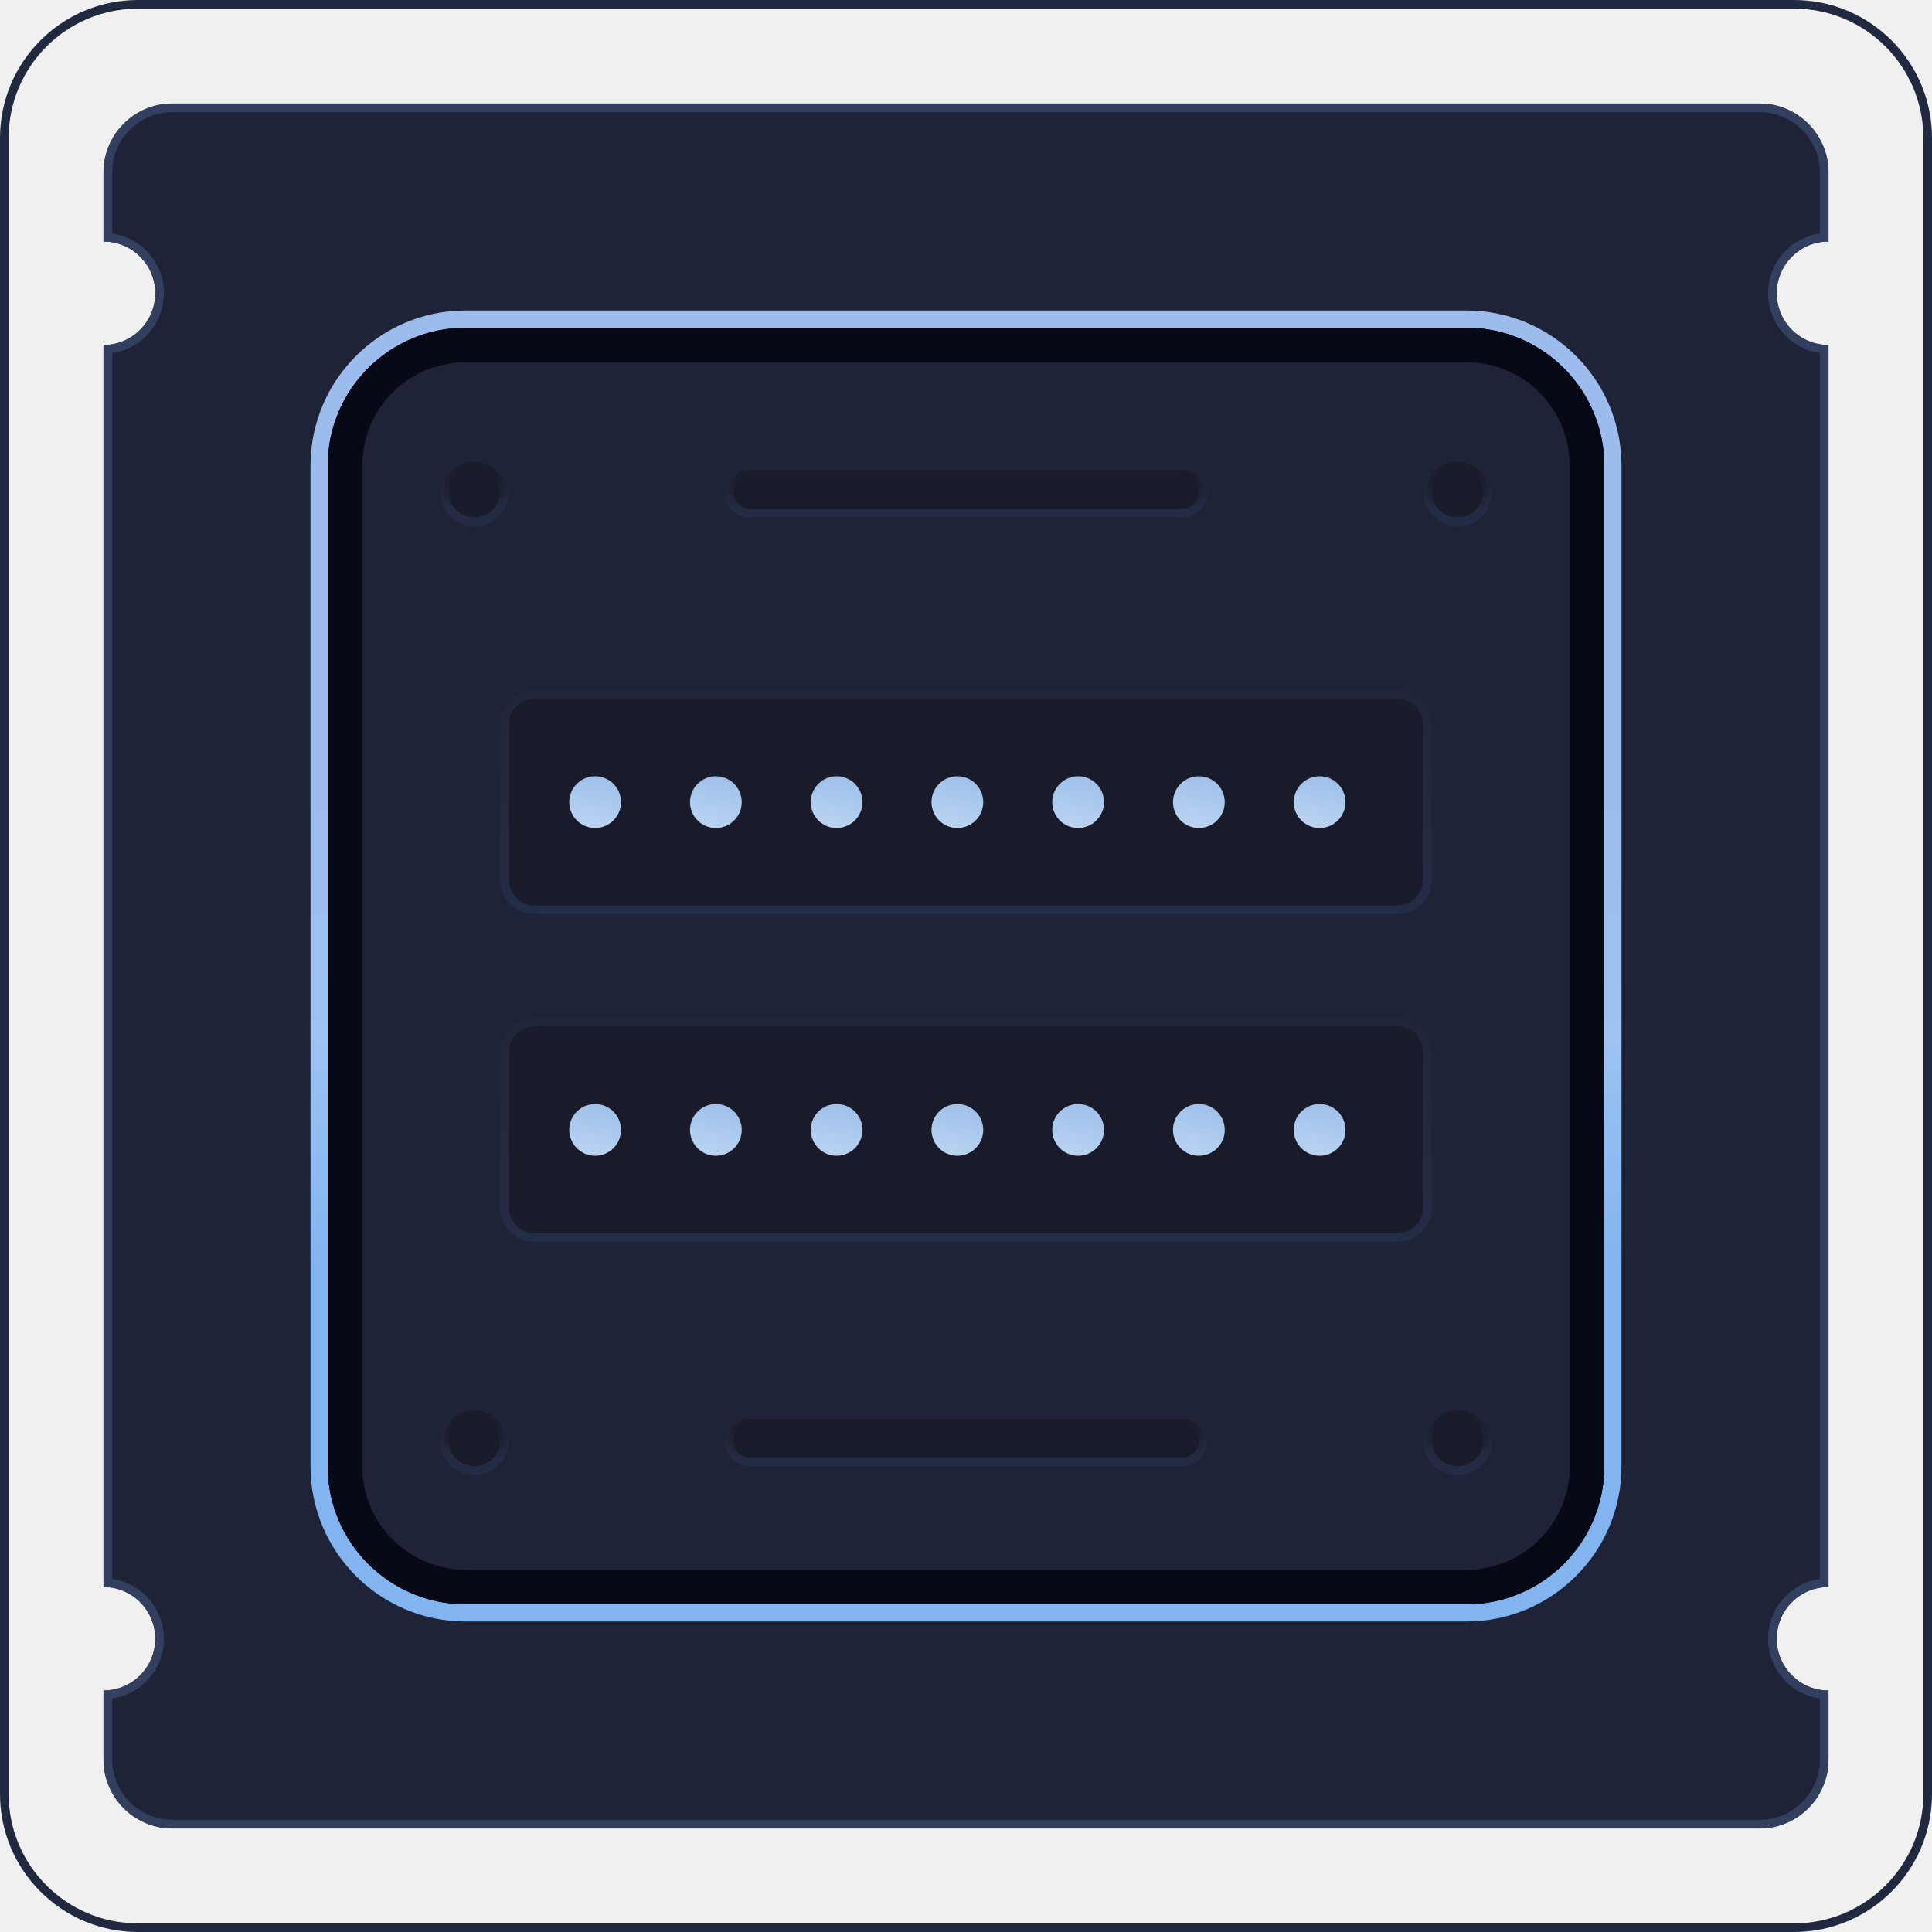
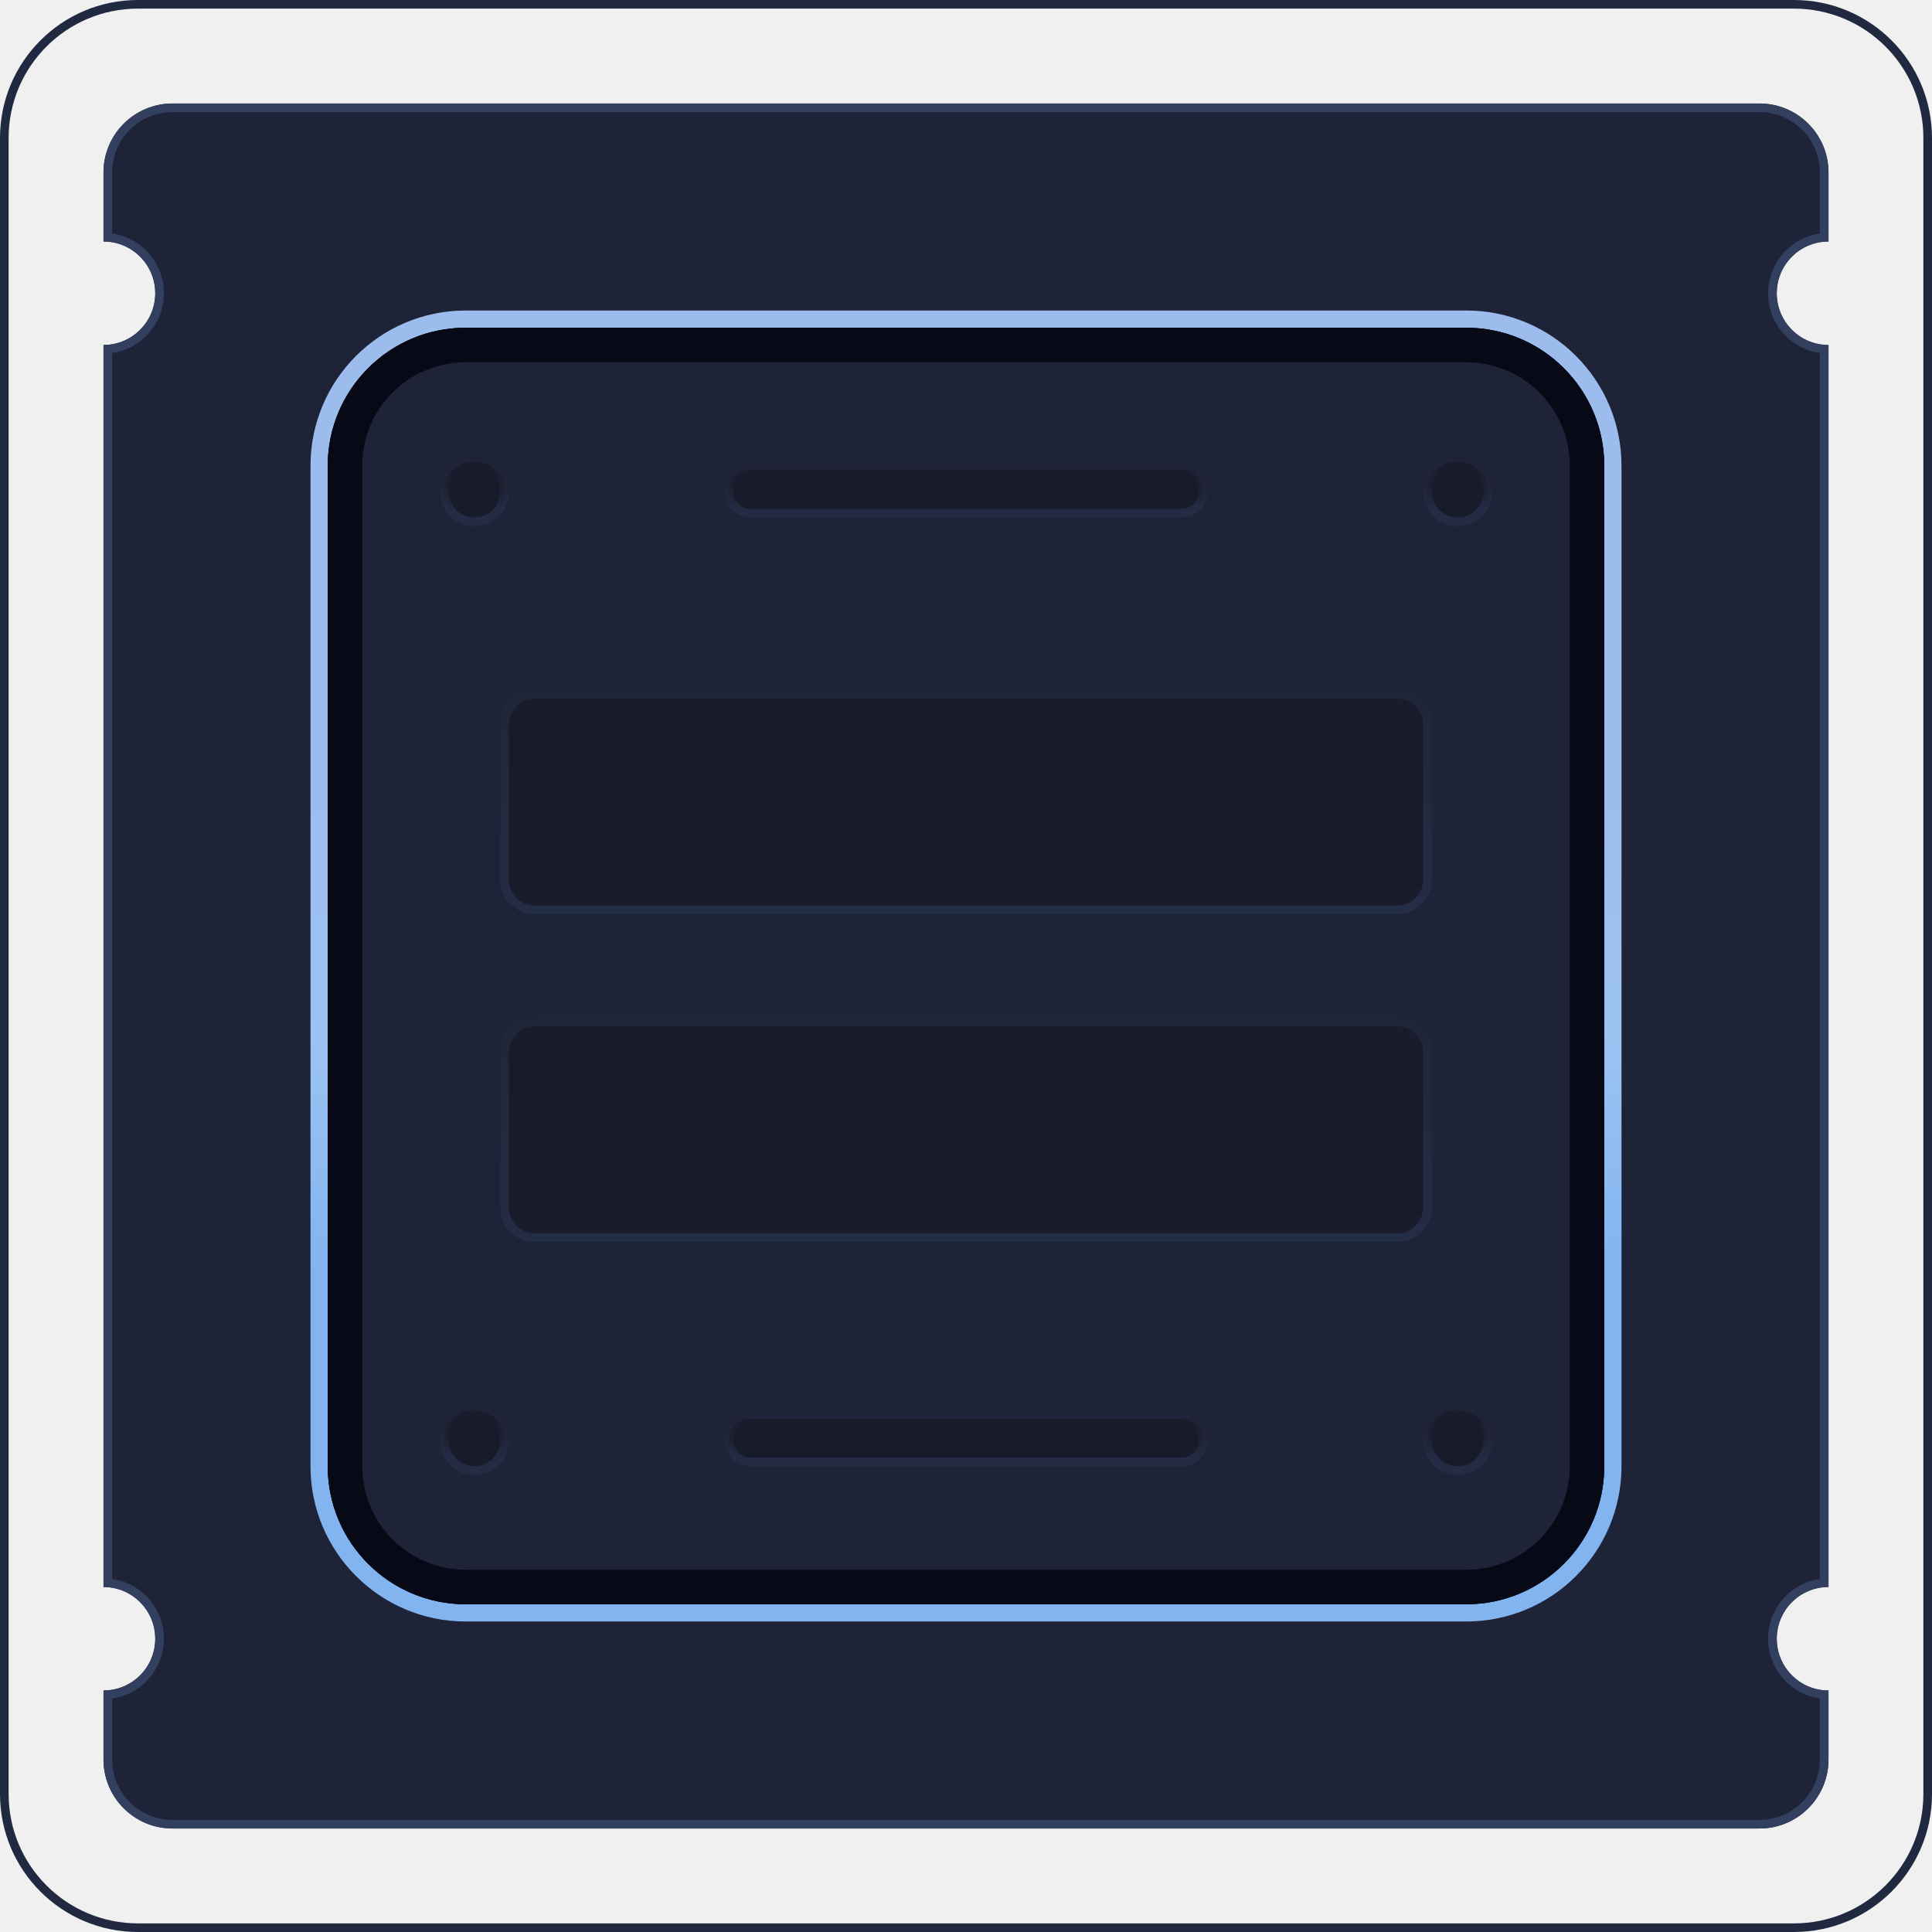
<svg xmlns="http://www.w3.org/2000/svg" width="112" height="112" viewBox="0 0 112 112" fill="none">
  <rect x="0.25" y="0.25" width="111.5" height="111.5" rx="7.75" stroke="#212941" stroke-width="0.5" />
  <mask id="path-2-inside-1_2694_21643" fill="white">
    <path fill-rule="evenodd" clip-rule="evenodd" d="M6 10C6 7.791 7.791 6 10 6H102C104.209 6 106 7.791 106 10V14C104.343 14 103 15.343 103 17C103 18.657 104.343 20 106 20V92C104.343 92 103 93.343 103 95C103 96.657 104.343 98 106 98V102C106 104.209 104.209 106 102 106H10C7.791 106 6 104.209 6 102V98C7.657 98 9 96.657 9 95C9 93.343 7.657 92 6 92V20C7.657 20 9 18.657 9 17C9 15.343 7.657 14 6 14V10Z" />
  </mask>
  <path fill-rule="evenodd" clip-rule="evenodd" d="M6 10C6 7.791 7.791 6 10 6H102C104.209 6 106 7.791 106 10V14C104.343 14 103 15.343 103 17C103 18.657 104.343 20 106 20V92C104.343 92 103 93.343 103 95C103 96.657 104.343 98 106 98V102C106 104.209 104.209 106 102 106H10C7.791 106 6 104.209 6 102V98C7.657 98 9 96.657 9 95C9 93.343 7.657 92 6 92V20C7.657 20 9 18.657 9 17C9 15.343 7.657 14 6 14V10Z" fill="#1F2338" />
  <path d="M106 14V14.5H106.5V14H106ZM106 20H106.5V19.5H106V20ZM106 92V92.5H106.5V92H106ZM106 98H106.5V97.5H106V98ZM6 98V97.5H5.5V98H6ZM6 92H5.5V92.5H6V92ZM6 20V19.5H5.5V20H6ZM6 14H5.5V14.5H6V14ZM10 5.5C7.515 5.5 5.5 7.515 5.5 10H6.5C6.5 8.067 8.067 6.5 10 6.5V5.5ZM102 5.5H10V6.5H102V5.5ZM106.5 10C106.5 7.515 104.485 5.5 102 5.5V6.5C103.933 6.5 105.5 8.067 105.5 10H106.5ZM106.5 14V10H105.5V14H106.5ZM103.5 17C103.5 15.619 104.619 14.5 106 14.5V13.5C104.067 13.5 102.5 15.067 102.5 17H103.5ZM106 19.5C104.619 19.5 103.5 18.381 103.5 17H102.5C102.5 18.933 104.067 20.5 106 20.5V19.5ZM106.5 92V20H105.5V92H106.5ZM103.5 95C103.5 93.619 104.619 92.5 106 92.5V91.5C104.067 91.5 102.5 93.067 102.5 95H103.5ZM106 97.5C104.619 97.5 103.5 96.381 103.5 95H102.5C102.5 96.933 104.067 98.5 106 98.5V97.5ZM106.5 102V98H105.5V102H106.5ZM102 106.5C104.485 106.5 106.5 104.485 106.5 102H105.5C105.5 103.933 103.933 105.5 102 105.5V106.5ZM10 106.5H102V105.5H10V106.5ZM5.5 102C5.5 104.485 7.515 106.5 10 106.5V105.5C8.067 105.5 6.5 103.933 6.5 102H5.5ZM5.5 98V102H6.5V98H5.5ZM8.5 95C8.5 96.381 7.381 97.5 6 97.5V98.5C7.933 98.5 9.5 96.933 9.5 95H8.5ZM6 92.5C7.381 92.5 8.5 93.619 8.5 95H9.5C9.5 93.067 7.933 91.5 6 91.5V92.5ZM5.5 20V92H6.5V20H5.5ZM8.5 17C8.5 18.381 7.381 19.5 6 19.5V20.5C7.933 20.5 9.5 18.933 9.5 17H8.5ZM6 14.5C7.381 14.5 8.5 15.619 8.5 17H9.5C9.5 15.067 7.933 13.5 6 13.5V14.5ZM5.5 10V14H6.5V10H5.5Z" fill="#323F5F" mask="url(#path-2-inside-1_2694_21643)" />
  <rect x="18.5" y="18.5" width="75" height="75" rx="8.5" stroke="url(#paint0_linear_2694_21643)" />
  <rect x="19" y="19" width="74" height="74" rx="8" fill="#070917" />
  <rect x="19" y="19" width="74" height="74" rx="8" fill="#070917" />
  <rect x="21" y="21" width="70" height="70" rx="6" fill="#1F2338" />
  <rect x="29.25" y="40.25" width="53.5" height="12.5" rx="1.75" fill="url(#paint1_linear_2694_21643)" stroke="url(#paint2_linear_2694_21643)" stroke-width="0.5" />
-   <circle cx="34.5" cy="46.5" r="1.5" fill="url(#paint3_linear_2694_21643)" />
-   <circle cx="41.5" cy="46.5" r="1.5" fill="url(#paint4_linear_2694_21643)" />
-   <circle cx="48.5" cy="46.5" r="1.5" fill="url(#paint5_linear_2694_21643)" />
-   <circle cx="55.5" cy="46.5" r="1.5" fill="url(#paint6_linear_2694_21643)" />
-   <circle cx="62.5" cy="46.5" r="1.5" fill="url(#paint7_linear_2694_21643)" />
-   <circle cx="69.5" cy="46.5" r="1.5" fill="url(#paint8_linear_2694_21643)" />
-   <circle cx="76.5" cy="46.5" r="1.5" fill="url(#paint9_linear_2694_21643)" />
  <rect x="29.25" y="59.25" width="53.5" height="12.5" rx="1.75" fill="url(#paint10_linear_2694_21643)" stroke="url(#paint11_linear_2694_21643)" stroke-width="0.5" />
-   <circle cx="34.5" cy="65.5" r="1.5" fill="url(#paint12_linear_2694_21643)" />
-   <circle cx="41.5" cy="65.5" r="1.5" fill="url(#paint13_linear_2694_21643)" />
-   <circle cx="48.5" cy="65.5" r="1.5" fill="url(#paint14_linear_2694_21643)" />
-   <circle cx="55.5" cy="65.5" r="1.5" fill="url(#paint15_linear_2694_21643)" />
-   <circle cx="62.5" cy="65.5" r="1.5" fill="url(#paint16_linear_2694_21643)" />
-   <circle cx="69.5" cy="65.5" r="1.5" fill="url(#paint17_linear_2694_21643)" />
-   <circle cx="76.5" cy="65.5" r="1.5" fill="url(#paint18_linear_2694_21643)" />
  <rect x="42.25" y="27.25" width="27.5" height="2.5" rx="1.25" fill="url(#paint19_linear_2694_21643)" stroke="url(#paint20_linear_2694_21643)" stroke-width="0.5" />
  <circle cx="84.5" cy="28.5" r="1.75" fill="url(#paint21_linear_2694_21643)" stroke="url(#paint22_linear_2694_21643)" stroke-width="0.5" />
  <circle cx="27.5" cy="28.5" r="1.75" fill="url(#paint23_linear_2694_21643)" stroke="url(#paint24_linear_2694_21643)" stroke-width="0.5" />
  <rect x="42.25" y="82.25" width="27.5" height="2.5" rx="1.25" fill="url(#paint25_linear_2694_21643)" stroke="url(#paint26_linear_2694_21643)" stroke-width="0.5" />
  <circle cx="84.5" cy="83.5" r="1.75" fill="url(#paint27_linear_2694_21643)" stroke="url(#paint28_linear_2694_21643)" stroke-width="0.5" />
  <circle cx="27.5" cy="83.5" r="1.75" fill="url(#paint29_linear_2694_21643)" stroke="url(#paint30_linear_2694_21643)" stroke-width="0.5" />
  <defs>
    <linearGradient id="paint0_linear_2694_21643" x1="56" y1="46.048" x2="56" y2="73.643" gradientUnits="userSpaceOnUse">
      <stop stop-color="#9CBCED" />
      <stop offset="0.51" stop-color="#9CC3F2" />
      <stop offset="1" stop-color="#82B4F0" />
    </linearGradient>
    <linearGradient id="paint1_linear_2694_21643" x1="56" y1="26" x2="56" y2="67" gradientUnits="userSpaceOnUse">
      <stop stop-color="#191D2E" />
      <stop offset="0.494" stop-color="#191B2A" />
      <stop offset="1" stop-color="#191D2E" />
    </linearGradient>
    <linearGradient id="paint2_linear_2694_21643" x1="56" y1="40" x2="56" y2="53" gradientUnits="userSpaceOnUse">
      <stop stop-color="#202639" />
      <stop offset="1" stop-color="#242D46" />
    </linearGradient>
    <linearGradient id="paint3_linear_2694_21643" x1="34" y1="43.5" x2="31.5" y2="54.5" gradientUnits="userSpaceOnUse">
      <stop stop-color="#92B8E7" />
      <stop offset="0.51" stop-color="#C8DCF5" />
      <stop offset="1" stop-color="#CBD5E2" />
    </linearGradient>
    <linearGradient id="paint4_linear_2694_21643" x1="41" y1="43.5" x2="38.5" y2="54.5" gradientUnits="userSpaceOnUse">
      <stop stop-color="#92B8E7" />
      <stop offset="0.51" stop-color="#C8DCF5" />
      <stop offset="1" stop-color="#CBD5E2" />
    </linearGradient>
    <linearGradient id="paint5_linear_2694_21643" x1="48" y1="43.5" x2="45.5" y2="54.5" gradientUnits="userSpaceOnUse">
      <stop stop-color="#92B8E7" />
      <stop offset="0.51" stop-color="#C8DCF5" />
      <stop offset="1" stop-color="#CBD5E2" />
    </linearGradient>
    <linearGradient id="paint6_linear_2694_21643" x1="55" y1="43.5" x2="52.5" y2="54.5" gradientUnits="userSpaceOnUse">
      <stop stop-color="#92B8E7" />
      <stop offset="0.51" stop-color="#C8DCF5" />
      <stop offset="1" stop-color="#CBD5E2" />
    </linearGradient>
    <linearGradient id="paint7_linear_2694_21643" x1="62" y1="43.5" x2="59.5" y2="54.5" gradientUnits="userSpaceOnUse">
      <stop stop-color="#92B8E7" />
      <stop offset="0.51" stop-color="#C8DCF5" />
      <stop offset="1" stop-color="#CBD5E2" />
    </linearGradient>
    <linearGradient id="paint8_linear_2694_21643" x1="69" y1="43.5" x2="66.5" y2="54.5" gradientUnits="userSpaceOnUse">
      <stop stop-color="#92B8E7" />
      <stop offset="0.51" stop-color="#C8DCF5" />
      <stop offset="1" stop-color="#CBD5E2" />
    </linearGradient>
    <linearGradient id="paint9_linear_2694_21643" x1="76" y1="43.5" x2="73.5" y2="54.5" gradientUnits="userSpaceOnUse">
      <stop stop-color="#92B8E7" />
      <stop offset="0.51" stop-color="#C8DCF5" />
      <stop offset="1" stop-color="#CBD5E2" />
    </linearGradient>
    <linearGradient id="paint10_linear_2694_21643" x1="56" y1="45" x2="56" y2="86" gradientUnits="userSpaceOnUse">
      <stop stop-color="#191D2E" />
      <stop offset="0.494" stop-color="#191B2A" />
      <stop offset="1" stop-color="#191D2E" />
    </linearGradient>
    <linearGradient id="paint11_linear_2694_21643" x1="56" y1="59" x2="56" y2="72" gradientUnits="userSpaceOnUse">
      <stop stop-color="#202639" />
      <stop offset="1" stop-color="#242D46" />
    </linearGradient>
    <linearGradient id="paint12_linear_2694_21643" x1="34" y1="62.5" x2="31.5" y2="73.5" gradientUnits="userSpaceOnUse">
      <stop stop-color="#92B8E7" />
      <stop offset="0.51" stop-color="#C8DCF5" />
      <stop offset="1" stop-color="#CBD5E2" />
    </linearGradient>
    <linearGradient id="paint13_linear_2694_21643" x1="41" y1="62.5" x2="38.5" y2="73.5" gradientUnits="userSpaceOnUse">
      <stop stop-color="#92B8E7" />
      <stop offset="0.51" stop-color="#C8DCF5" />
      <stop offset="1" stop-color="#CBD5E2" />
    </linearGradient>
    <linearGradient id="paint14_linear_2694_21643" x1="48" y1="62.5" x2="45.5" y2="73.5" gradientUnits="userSpaceOnUse">
      <stop stop-color="#92B8E7" />
      <stop offset="0.51" stop-color="#C8DCF5" />
      <stop offset="1" stop-color="#CBD5E2" />
    </linearGradient>
    <linearGradient id="paint15_linear_2694_21643" x1="55" y1="62.5" x2="52.5" y2="73.5" gradientUnits="userSpaceOnUse">
      <stop stop-color="#92B8E7" />
      <stop offset="0.51" stop-color="#C8DCF5" />
      <stop offset="1" stop-color="#CBD5E2" />
    </linearGradient>
    <linearGradient id="paint16_linear_2694_21643" x1="62" y1="62.5" x2="59.5" y2="73.5" gradientUnits="userSpaceOnUse">
      <stop stop-color="#92B8E7" />
      <stop offset="0.51" stop-color="#C8DCF5" />
      <stop offset="1" stop-color="#CBD5E2" />
    </linearGradient>
    <linearGradient id="paint17_linear_2694_21643" x1="69" y1="62.5" x2="66.5" y2="73.5" gradientUnits="userSpaceOnUse">
      <stop stop-color="#92B8E7" />
      <stop offset="0.51" stop-color="#C8DCF5" />
      <stop offset="1" stop-color="#CBD5E2" />
    </linearGradient>
    <linearGradient id="paint18_linear_2694_21643" x1="76" y1="62.5" x2="73.5" y2="73.5" gradientUnits="userSpaceOnUse">
      <stop stop-color="#92B8E7" />
      <stop offset="0.51" stop-color="#C8DCF5" />
      <stop offset="1" stop-color="#CBD5E2" />
    </linearGradient>
    <linearGradient id="paint19_linear_2694_21643" x1="56" y1="23.769" x2="56" y2="33.231" gradientUnits="userSpaceOnUse">
      <stop stop-color="#191D2E" />
      <stop offset="0.494" stop-color="#181B29" />
      <stop offset="1" stop-color="#191D2E" />
    </linearGradient>
    <linearGradient id="paint20_linear_2694_21643" x1="56" y1="27" x2="56" y2="29.5" gradientUnits="userSpaceOnUse">
      <stop stop-color="#1D202F" stop-opacity="0" />
      <stop offset="1" stop-color="#242C45" />
    </linearGradient>
    <linearGradient id="paint21_linear_2694_21643" x1="84.5" y1="23.769" x2="84.5" y2="33.231" gradientUnits="userSpaceOnUse">
      <stop stop-color="#191D2E" />
      <stop offset="0.494" stop-color="#181B29" />
      <stop offset="1" stop-color="#191D2E" />
    </linearGradient>
    <linearGradient id="paint22_linear_2694_21643" x1="84.5" y1="27" x2="84.5" y2="29.5" gradientUnits="userSpaceOnUse">
      <stop stop-color="#1D202F" stop-opacity="0" />
      <stop offset="1" stop-color="#242C45" />
    </linearGradient>
    <linearGradient id="paint23_linear_2694_21643" x1="27.5" y1="23.769" x2="27.5" y2="33.231" gradientUnits="userSpaceOnUse">
      <stop stop-color="#191D2E" />
      <stop offset="0.494" stop-color="#181B29" />
      <stop offset="1" stop-color="#191D2E" />
    </linearGradient>
    <linearGradient id="paint24_linear_2694_21643" x1="27.5" y1="27" x2="27.5" y2="29.5" gradientUnits="userSpaceOnUse">
      <stop stop-color="#1D202F" stop-opacity="0" />
      <stop offset="1" stop-color="#242C45" />
    </linearGradient>
    <linearGradient id="paint25_linear_2694_21643" x1="56" y1="78.769" x2="56" y2="88.231" gradientUnits="userSpaceOnUse">
      <stop stop-color="#191D2E" />
      <stop offset="0.494" stop-color="#181B29" />
      <stop offset="1" stop-color="#191D2E" />
    </linearGradient>
    <linearGradient id="paint26_linear_2694_21643" x1="56" y1="82" x2="56" y2="84.5" gradientUnits="userSpaceOnUse">
      <stop stop-color="#1D202F" stop-opacity="0" />
      <stop offset="1" stop-color="#242C45" />
    </linearGradient>
    <linearGradient id="paint27_linear_2694_21643" x1="84.5" y1="78.769" x2="84.5" y2="88.231" gradientUnits="userSpaceOnUse">
      <stop stop-color="#191D2E" />
      <stop offset="0.494" stop-color="#181B29" />
      <stop offset="1" stop-color="#191D2E" />
    </linearGradient>
    <linearGradient id="paint28_linear_2694_21643" x1="84.5" y1="82" x2="84.5" y2="84.5" gradientUnits="userSpaceOnUse">
      <stop stop-color="#1D202F" stop-opacity="0" />
      <stop offset="1" stop-color="#242C45" />
    </linearGradient>
    <linearGradient id="paint29_linear_2694_21643" x1="27.5" y1="78.769" x2="27.5" y2="88.231" gradientUnits="userSpaceOnUse">
      <stop stop-color="#191D2E" />
      <stop offset="0.494" stop-color="#181B29" />
      <stop offset="1" stop-color="#191D2E" />
    </linearGradient>
    <linearGradient id="paint30_linear_2694_21643" x1="27.5" y1="82" x2="27.5" y2="84.5" gradientUnits="userSpaceOnUse">
      <stop stop-color="#1D202F" stop-opacity="0" />
      <stop offset="1" stop-color="#242C45" />
    </linearGradient>
  </defs>
</svg>
